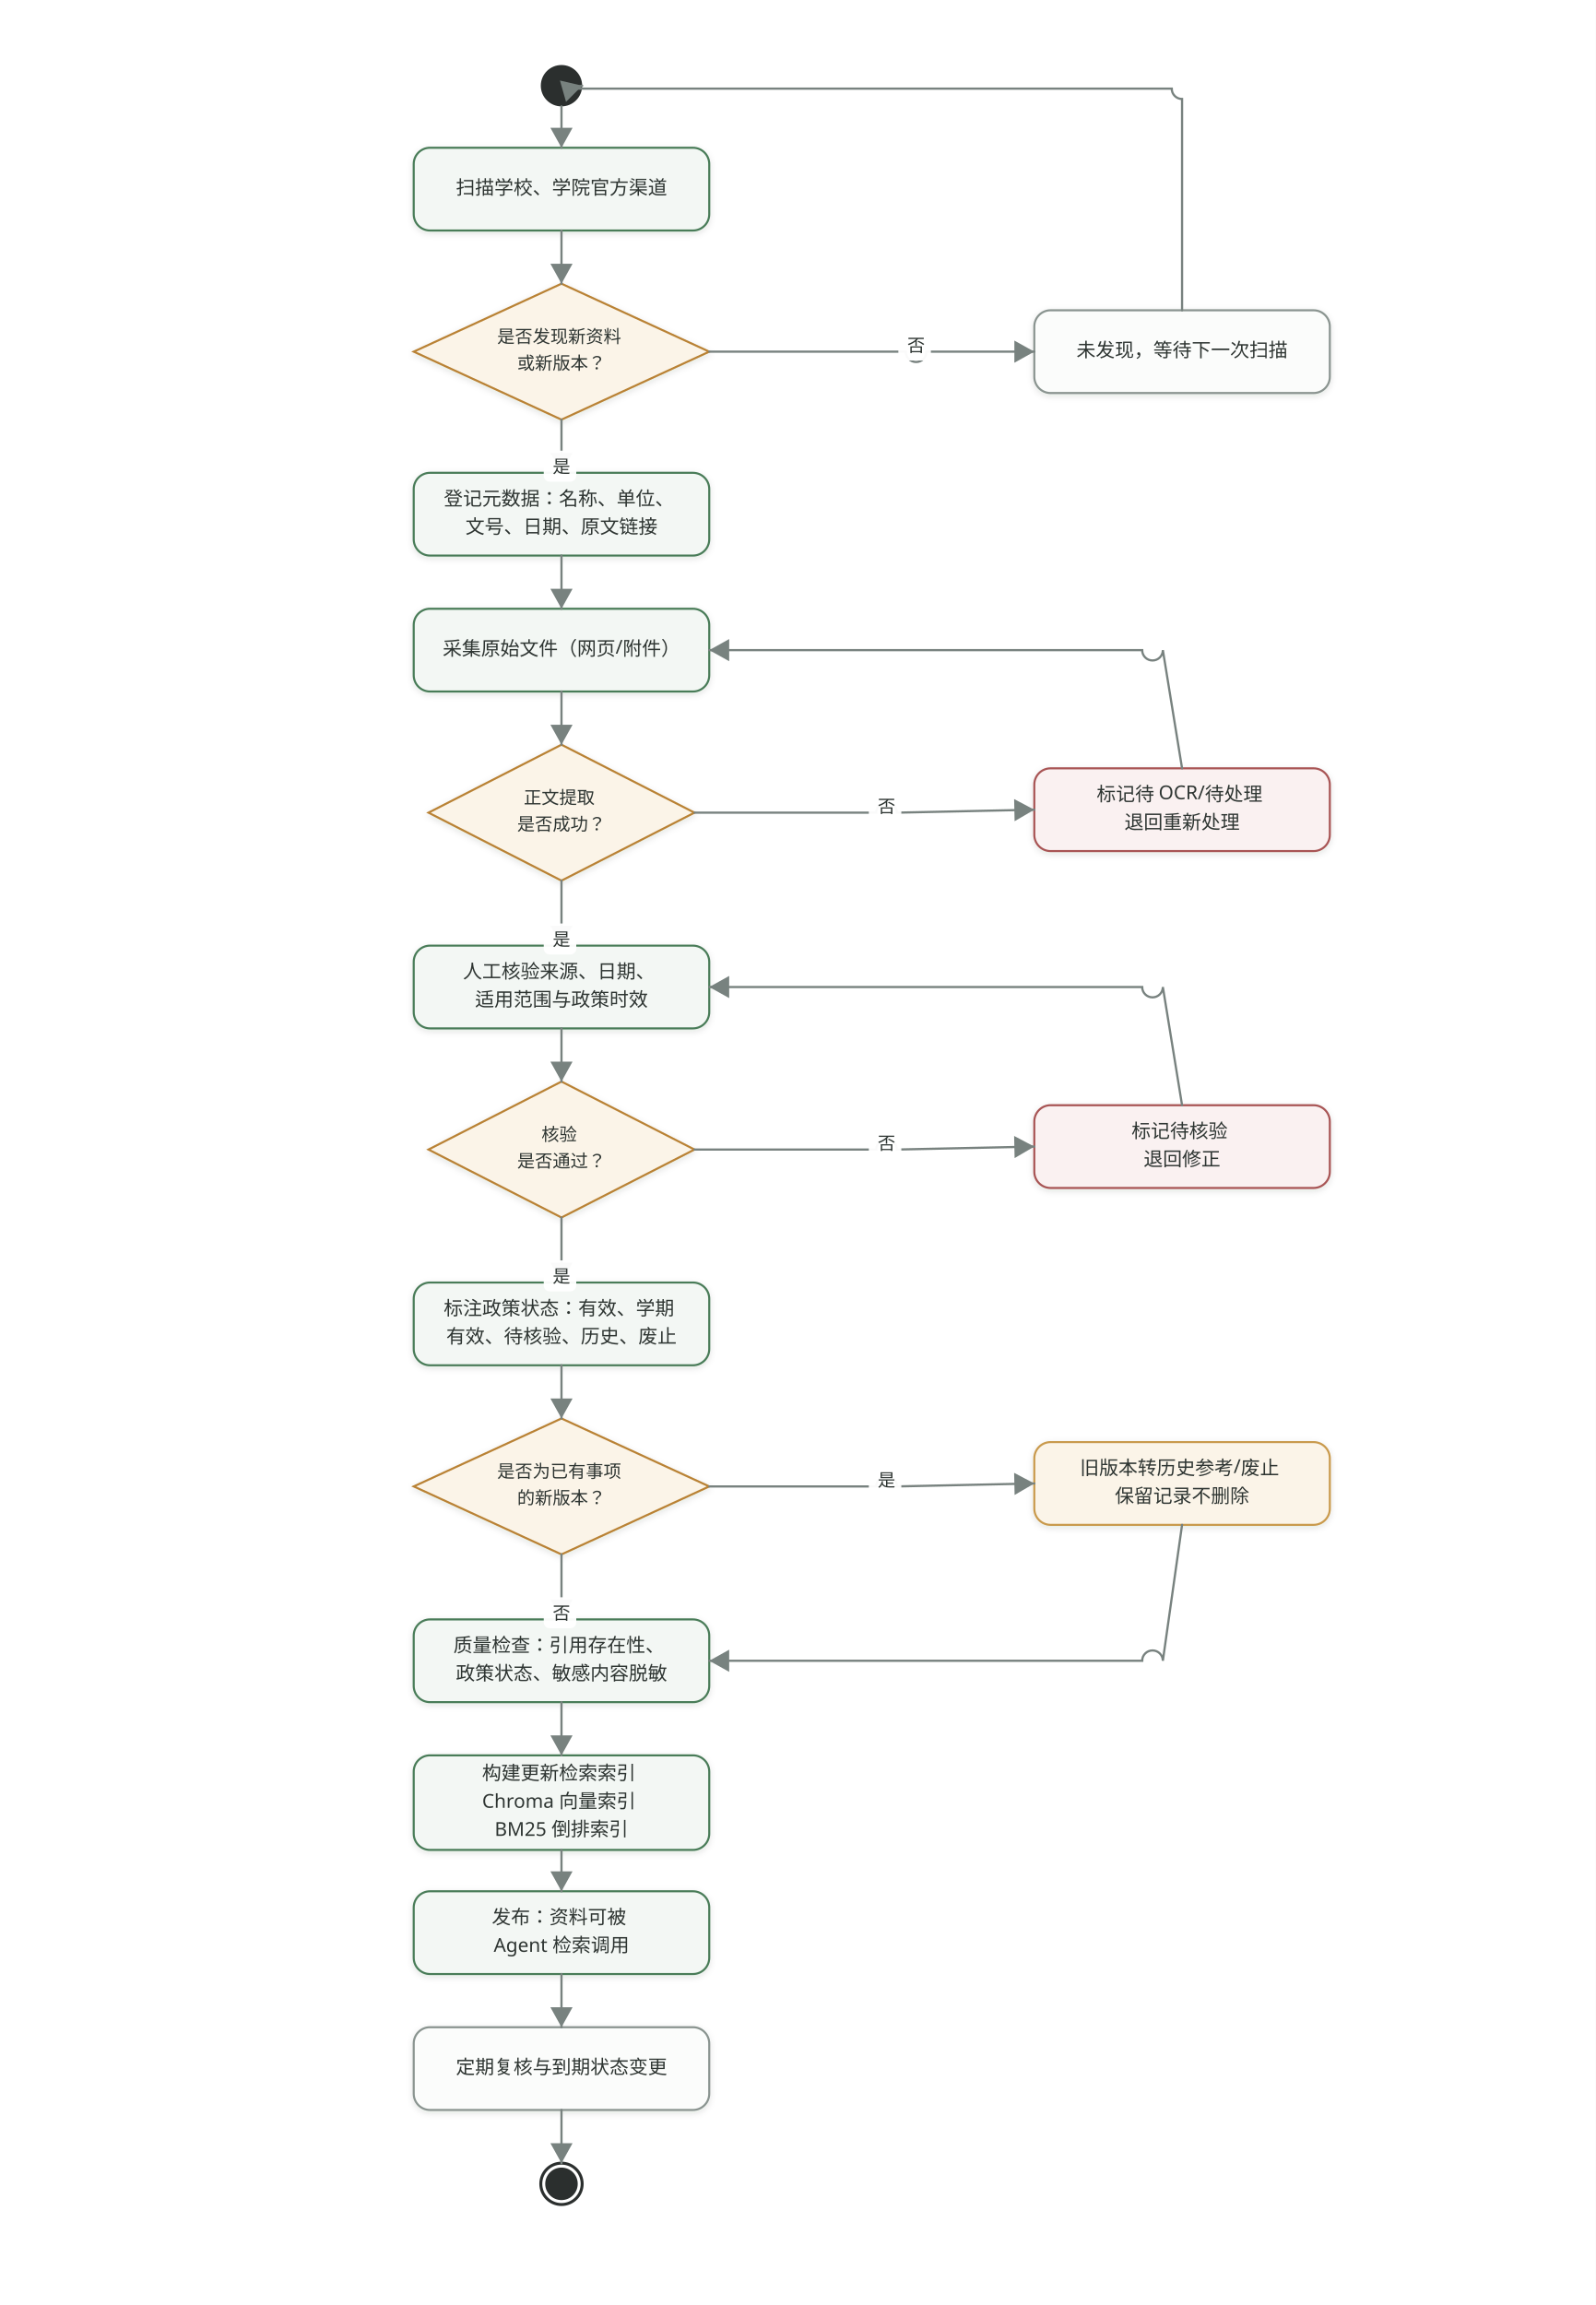
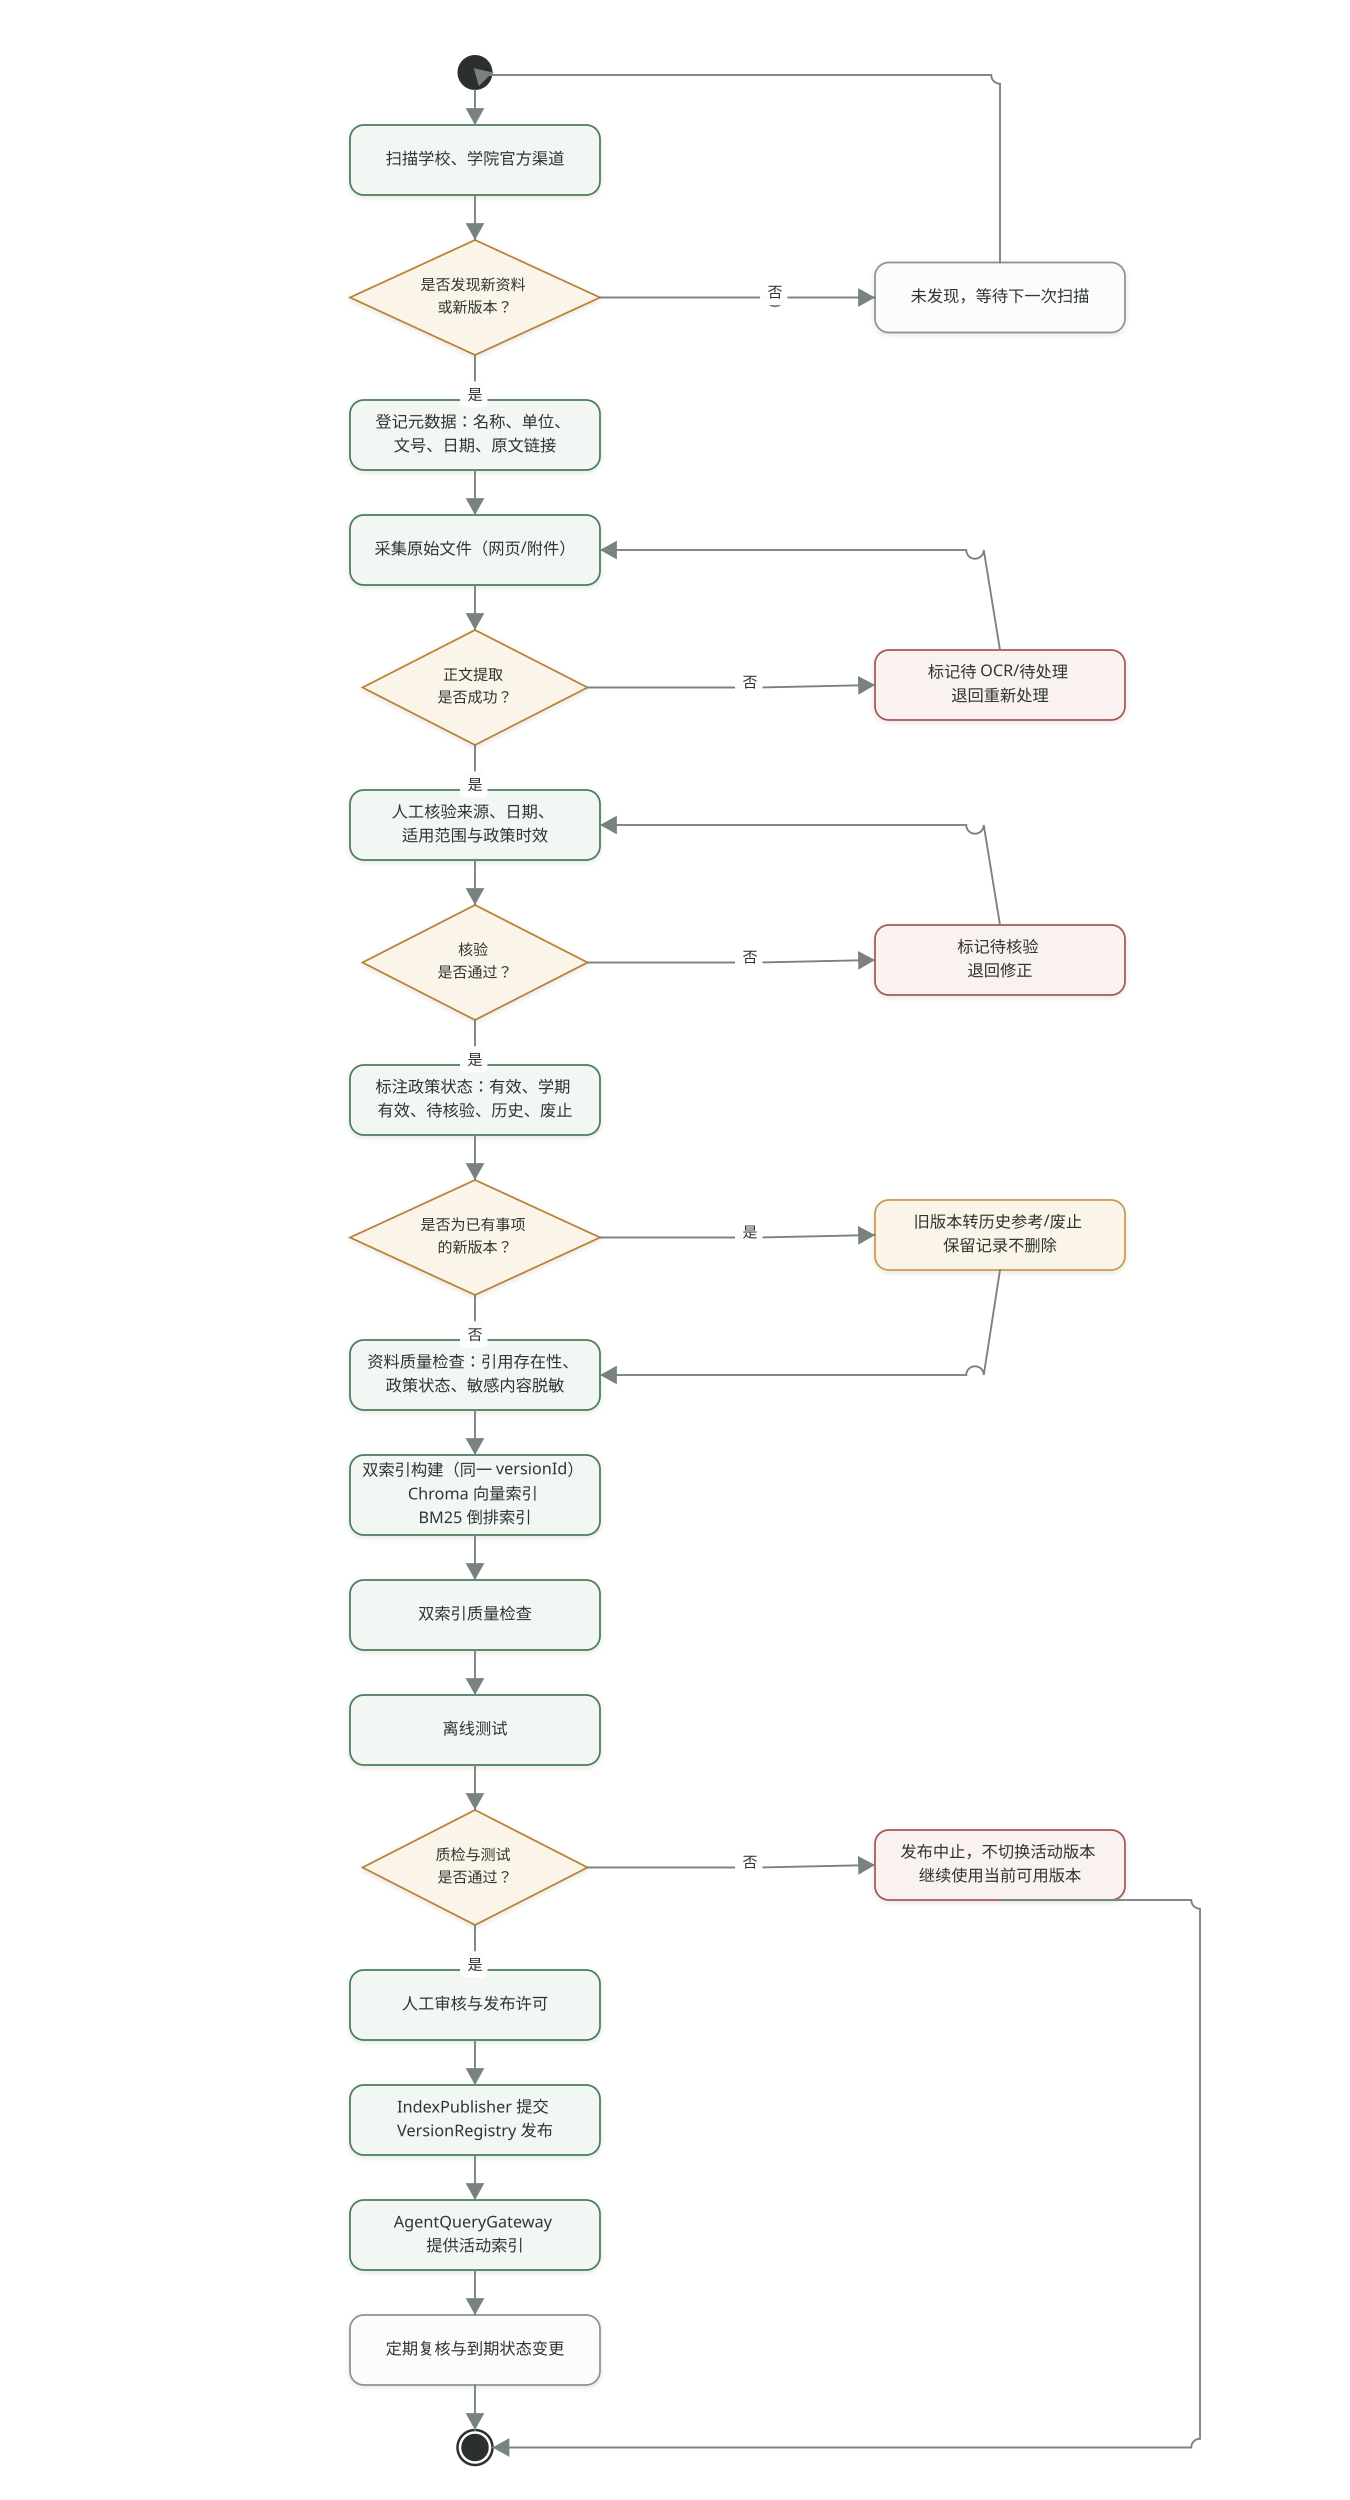
- <svg xmlns="http://www.w3.org/2000/svg" width="1080" height="1560" viewBox="0 0 1080 1560">
+ <svg xmlns="http://www.w3.org/2000/svg" width="1080" height="2000" viewBox="0 0 1080 2000">
  <defs>
    <filter id="soft" x="-30%" y="-30%" width="160%" height="160%">
      <feDropShadow dx="0" dy="1.4" stdDeviation="2.2" flood-color="#233028" flood-opacity="0.12" />
    </filter>
    <marker id="ar" markerWidth="12" markerHeight="12" refX="10" refY="6" orient="auto" markerUnits="strokeWidth">
      <path d="M1,1 L10,6 L1,11 Z" fill="#78827f" />
    </marker>
    <marker id="ard" markerWidth="12" markerHeight="12" refX="10" refY="6" orient="auto" markerUnits="strokeWidth">
      <path d="M1,1 L10,6 L1,11 Z" fill="#a85555" />
    </marker>
    <marker id="arr" markerWidth="12" markerHeight="12" refX="10" refY="6" orient="auto" markerUnits="strokeWidth">
      <path d="M1,1 L10,6 L1,11 Z" fill="#9aa5a1" />
    </marker>
  </defs>
-   <rect x="0" y="0" width="1080" height="1560" fill="#ffffff" />
+   <rect x="0" y="0" width="1080" height="2000" fill="#ffffff" />
  <circle cx="380" cy="58" r="14" fill="#2b2f2e" />
  <rect x="280.0" y="100.0" width="200.0" height="56.0" rx="11" fill="#f3f7f4" stroke="#4a7c59" stroke-width="1.4" filter="url(#soft)" />
  <text x="380" y="131.5" font-size="13" fill="#2e3532" text-anchor="middle" font-family="PingFang SC, Hiragino Sans GB, Microsoft YaHei, sans-serif">
    <tspan x="380" dy="0">扫描学校、学院官方渠道</tspan>
  </text>
  <polygon points="380,192 480,238 380,284 280,238" fill="#fbf4e8" stroke="#b98234" stroke-width="1.4" filter="url(#soft)" />
  <text x="380" y="232.0" font-size="12" fill="#2e3532" text-anchor="middle" font-family="PingFang SC, Hiragino Sans GB, Microsoft YaHei, sans-serif">
    <tspan x="380" dy="0">是否发现新资料</tspan>
    <tspan x="380" dy="18">或新版本？</tspan>
  </text>
  <rect x="700.0" y="210.0" width="200.0" height="56.0" rx="11" fill="#fbfcfb" stroke="#8a9490" stroke-width="1.4" filter="url(#soft)" />
  <text x="800" y="241.5" font-size="13" fill="#2e3532" text-anchor="middle" font-family="PingFang SC, Hiragino Sans GB, Microsoft YaHei, sans-serif">
    <tspan x="800" dy="0">未发现，等待下一次扫描</tspan>
  </text>
  <rect x="280.0" y="320.0" width="200.0" height="56.0" rx="11" fill="#f3f7f4" stroke="#4a7c59" stroke-width="1.4" filter="url(#soft)" />
  <text x="380" y="342.0" font-size="13" fill="#2e3532" text-anchor="middle" font-family="PingFang SC, Hiragino Sans GB, Microsoft YaHei, sans-serif">
    <tspan x="380" dy="0">登记元数据：名称、单位、</tspan>
    <tspan x="380" dy="19">文号、日期、原文链接</tspan>
  </text>
  <rect x="280.0" y="412.0" width="200.0" height="56.0" rx="11" fill="#f3f7f4" stroke="#4a7c59" stroke-width="1.4" filter="url(#soft)" />
  <text x="380" y="443.5" font-size="13" fill="#2e3532" text-anchor="middle" font-family="PingFang SC, Hiragino Sans GB, Microsoft YaHei, sans-serif">
    <tspan x="380" dy="0">采集原始文件（网页/附件）</tspan>
  </text>
  <polygon points="380,504 470,550 380,596 290,550" fill="#fbf4e8" stroke="#b98234" stroke-width="1.4" filter="url(#soft)" />
  <text x="380" y="544.0" font-size="12" fill="#2e3532" text-anchor="middle" font-family="PingFang SC, Hiragino Sans GB, Microsoft YaHei, sans-serif">
    <tspan x="380" dy="0">正文提取</tspan>
    <tspan x="380" dy="18">是否成功？</tspan>
  </text>
  <rect x="700.0" y="520.0" width="200.0" height="56.0" rx="11" fill="#faf1f1" stroke="#a85555" stroke-width="1.4" filter="url(#soft)" />
  <text x="800" y="542.0" font-size="13" fill="#2e3532" text-anchor="middle" font-family="PingFang SC, Hiragino Sans GB, Microsoft YaHei, sans-serif">
    <tspan x="800" dy="0">标记待 OCR/待处理</tspan>
    <tspan x="800" dy="19">退回重新处理</tspan>
  </text>
-   <rect x="280.0" y="640.0" width="200.0" height="56.0" rx="11" fill="#f3f7f4" stroke="#4a7c59" stroke-width="1.4" filter="url(#soft)" />
-   <text x="380" y="662.0" font-size="13" fill="#2e3532" text-anchor="middle" font-family="PingFang SC, Hiragino Sans GB, Microsoft YaHei, sans-serif">
+   <rect x="280.0" y="632.0" width="200.0" height="56.0" rx="11" fill="#f3f7f4" stroke="#4a7c59" stroke-width="1.4" filter="url(#soft)" />
+   <text x="380" y="654.0" font-size="13" fill="#2e3532" text-anchor="middle" font-family="PingFang SC, Hiragino Sans GB, Microsoft YaHei, sans-serif">
    <tspan x="380" dy="0">人工核验来源、日期、</tspan>
    <tspan x="380" dy="19">适用范围与政策时效</tspan>
  </text>
-   <polygon points="380,732 470,778 380,824 290,778" fill="#fbf4e8" stroke="#b98234" stroke-width="1.4" filter="url(#soft)" />
-   <text x="380" y="772.0" font-size="12" fill="#2e3532" text-anchor="middle" font-family="PingFang SC, Hiragino Sans GB, Microsoft YaHei, sans-serif">
+   <polygon points="380,724 470,770 380,816 290,770" fill="#fbf4e8" stroke="#b98234" stroke-width="1.4" filter="url(#soft)" />
+   <text x="380" y="764.0" font-size="12" fill="#2e3532" text-anchor="middle" font-family="PingFang SC, Hiragino Sans GB, Microsoft YaHei, sans-serif">
    <tspan x="380" dy="0">核验</tspan>
    <tspan x="380" dy="18">是否通过？</tspan>
  </text>
-   <rect x="700.0" y="748.0" width="200.0" height="56.0" rx="11" fill="#faf1f1" stroke="#a85555" stroke-width="1.4" filter="url(#soft)" />
-   <text x="800" y="770.0" font-size="13" fill="#2e3532" text-anchor="middle" font-family="PingFang SC, Hiragino Sans GB, Microsoft YaHei, sans-serif">
+   <rect x="700.0" y="740.0" width="200.0" height="56.0" rx="11" fill="#faf1f1" stroke="#a85555" stroke-width="1.4" filter="url(#soft)" />
+   <text x="800" y="762.0" font-size="13" fill="#2e3532" text-anchor="middle" font-family="PingFang SC, Hiragino Sans GB, Microsoft YaHei, sans-serif">
    <tspan x="800" dy="0">标记待核验</tspan>
    <tspan x="800" dy="19">退回修正</tspan>
  </text>
-   <rect x="280.0" y="868.0" width="200.0" height="56.0" rx="11" fill="#f3f7f4" stroke="#4a7c59" stroke-width="1.4" filter="url(#soft)" />
-   <text x="380" y="890.0" font-size="13" fill="#2e3532" text-anchor="middle" font-family="PingFang SC, Hiragino Sans GB, Microsoft YaHei, sans-serif">
+   <rect x="280.0" y="852.0" width="200.0" height="56.0" rx="11" fill="#f3f7f4" stroke="#4a7c59" stroke-width="1.4" filter="url(#soft)" />
+   <text x="380" y="874.0" font-size="13" fill="#2e3532" text-anchor="middle" font-family="PingFang SC, Hiragino Sans GB, Microsoft YaHei, sans-serif">
    <tspan x="380" dy="0">标注政策状态：有效、学期</tspan>
    <tspan x="380" dy="19">有效、待核验、历史、废止</tspan>
  </text>
-   <polygon points="380,960 480,1006 380,1052 280,1006" fill="#fbf4e8" stroke="#b98234" stroke-width="1.4" filter="url(#soft)" />
-   <text x="380" y="1000.0" font-size="12" fill="#2e3532" text-anchor="middle" font-family="PingFang SC, Hiragino Sans GB, Microsoft YaHei, sans-serif">
+   <polygon points="380,944 480,990 380,1036 280,990" fill="#fbf4e8" stroke="#b98234" stroke-width="1.4" filter="url(#soft)" />
+   <text x="380" y="984.0" font-size="12" fill="#2e3532" text-anchor="middle" font-family="PingFang SC, Hiragino Sans GB, Microsoft YaHei, sans-serif">
    <tspan x="380" dy="0">是否为已有事项</tspan>
    <tspan x="380" dy="18">的新版本？</tspan>
  </text>
-   <rect x="700.0" y="976.0" width="200.0" height="56.0" rx="11" fill="#fbf4e8" stroke="#c99a4d" stroke-width="1.4" filter="url(#soft)" />
-   <text x="800" y="998.0" font-size="13" fill="#2e3532" text-anchor="middle" font-family="PingFang SC, Hiragino Sans GB, Microsoft YaHei, sans-serif">
+   <rect x="700.0" y="960.0" width="200.0" height="56.0" rx="11" fill="#fbf4e8" stroke="#c99a4d" stroke-width="1.4" filter="url(#soft)" />
+   <text x="800" y="982.0" font-size="13" fill="#2e3532" text-anchor="middle" font-family="PingFang SC, Hiragino Sans GB, Microsoft YaHei, sans-serif">
    <tspan x="800" dy="0">旧版本转历史参考/废止</tspan>
    <tspan x="800" dy="19">保留记录不删除</tspan>
  </text>
-   <rect x="280.0" y="1096.0" width="200.0" height="56.0" rx="11" fill="#f3f7f4" stroke="#4a7c59" stroke-width="1.4" filter="url(#soft)" />
-   <text x="380" y="1118.0" font-size="13" fill="#2e3532" text-anchor="middle" font-family="PingFang SC, Hiragino Sans GB, Microsoft YaHei, sans-serif">
-     <tspan x="380" dy="0">质量检查：引用存在性、</tspan>
+   <rect x="280.0" y="1072.0" width="200.0" height="56.0" rx="11" fill="#f3f7f4" stroke="#4a7c59" stroke-width="1.4" filter="url(#soft)" />
+   <text x="380" y="1094.0" font-size="13" fill="#2e3532" text-anchor="middle" font-family="PingFang SC, Hiragino Sans GB, Microsoft YaHei, sans-serif">
+     <tspan x="380" dy="0">资料质量检查：引用存在性、</tspan>
    <tspan x="380" dy="19">政策状态、敏感内容脱敏</tspan>
  </text>
-   <rect x="280.0" y="1188.0" width="200.0" height="64.0" rx="11" fill="#f3f7f4" stroke="#4a7c59" stroke-width="1.4" filter="url(#soft)" />
-   <text x="380" y="1204.5" font-size="13" fill="#2e3532" text-anchor="middle" font-family="PingFang SC, Hiragino Sans GB, Microsoft YaHei, sans-serif">
-     <tspan x="380" dy="0">构建更新检索索引</tspan>
+   <rect x="280.0" y="1164.0" width="200.0" height="64.0" rx="11" fill="#f3f7f4" stroke="#4a7c59" stroke-width="1.4" filter="url(#soft)" />
+   <text x="380" y="1180.5" font-size="13" fill="#2e3532" text-anchor="middle" font-family="PingFang SC, Hiragino Sans GB, Microsoft YaHei, sans-serif">
+     <tspan x="380" dy="0">双索引构建（同一 versionId）</tspan>
    <tspan x="380" dy="19">Chroma 向量索引</tspan>
    <tspan x="380" dy="19">BM25 倒排索引</tspan>
  </text>
-   <rect x="280.0" y="1280.0" width="200.0" height="56.0" rx="11" fill="#f3f7f4" stroke="#4a7c59" stroke-width="1.4" filter="url(#soft)" />
-   <text x="380" y="1302.0" font-size="13" fill="#2e3532" text-anchor="middle" font-family="PingFang SC, Hiragino Sans GB, Microsoft YaHei, sans-serif">
-     <tspan x="380" dy="0">发布：资料可被</tspan>
-     <tspan x="380" dy="19">Agent 检索调用</tspan>
+   <rect x="280.0" y="1264.0" width="200.0" height="56.0" rx="11" fill="#f3f7f4" stroke="#4a7c59" stroke-width="1.4" filter="url(#soft)" />
+   <text x="380" y="1295.5" font-size="13" fill="#2e3532" text-anchor="middle" font-family="PingFang SC, Hiragino Sans GB, Microsoft YaHei, sans-serif">
+     <tspan x="380" dy="0">双索引质量检查</tspan>
  </text>
-   <rect x="280.0" y="1372.0" width="200.0" height="56.0" rx="11" fill="#fbfcfb" stroke="#8a9490" stroke-width="1.4" filter="url(#soft)" />
-   <text x="380" y="1403.5" font-size="13" fill="#2e3532" text-anchor="middle" font-family="PingFang SC, Hiragino Sans GB, Microsoft YaHei, sans-serif">
+   <rect x="280.0" y="1356.0" width="200.0" height="56.0" rx="11" fill="#f3f7f4" stroke="#4a7c59" stroke-width="1.4" filter="url(#soft)" />
+   <text x="380" y="1387.5" font-size="13" fill="#2e3532" text-anchor="middle" font-family="PingFang SC, Hiragino Sans GB, Microsoft YaHei, sans-serif">
+     <tspan x="380" dy="0">离线测试</tspan>
+   </text>
+   <polygon points="380,1448 470,1494 380,1540 290,1494" fill="#fbf4e8" stroke="#b98234" stroke-width="1.4" filter="url(#soft)" />
+   <text x="380" y="1488.0" font-size="12" fill="#2e3532" text-anchor="middle" font-family="PingFang SC, Hiragino Sans GB, Microsoft YaHei, sans-serif">
+     <tspan x="380" dy="0">质检与测试</tspan>
+     <tspan x="380" dy="18">是否通过？</tspan>
+   </text>
+   <rect x="700.0" y="1464.0" width="200.0" height="56.0" rx="11" fill="#faf1f1" stroke="#a85555" stroke-width="1.4" filter="url(#soft)" />
+   <text x="800" y="1486.0" font-size="13" fill="#2e3532" text-anchor="middle" font-family="PingFang SC, Hiragino Sans GB, Microsoft YaHei, sans-serif">
+     <tspan x="800" dy="0">发布中止，不切换活动版本</tspan>
+     <tspan x="800" dy="19">继续使用当前可用版本</tspan>
+   </text>
+   <rect x="280.0" y="1576.0" width="200.0" height="56.0" rx="11" fill="#f3f7f4" stroke="#4a7c59" stroke-width="1.4" filter="url(#soft)" />
+   <text x="380" y="1607.5" font-size="13" fill="#2e3532" text-anchor="middle" font-family="PingFang SC, Hiragino Sans GB, Microsoft YaHei, sans-serif">
+     <tspan x="380" dy="0">人工审核与发布许可</tspan>
+   </text>
+   <rect x="280.0" y="1668.0" width="200.0" height="56.0" rx="11" fill="#f3f7f4" stroke="#4a7c59" stroke-width="1.4" filter="url(#soft)" />
+   <text x="380" y="1690.0" font-size="13" fill="#2e3532" text-anchor="middle" font-family="PingFang SC, Hiragino Sans GB, Microsoft YaHei, sans-serif">
+     <tspan x="380" dy="0">IndexPublisher 提交</tspan>
+     <tspan x="380" dy="19">VersionRegistry 发布</tspan>
+   </text>
+   <rect x="280.0" y="1760.0" width="200.0" height="56.0" rx="11" fill="#f3f7f4" stroke="#4a7c59" stroke-width="1.4" filter="url(#soft)" />
+   <text x="380" y="1782.0" font-size="13" fill="#2e3532" text-anchor="middle" font-family="PingFang SC, Hiragino Sans GB, Microsoft YaHei, sans-serif">
+     <tspan x="380" dy="0">AgentQueryGateway</tspan>
+     <tspan x="380" dy="19">提供活动索引</tspan>
+   </text>
+   <rect x="280.0" y="1852.0" width="200.0" height="56.0" rx="11" fill="#fbfcfb" stroke="#8a9490" stroke-width="1.4" filter="url(#soft)" />
+   <text x="380" y="1883.5" font-size="13" fill="#2e3532" text-anchor="middle" font-family="PingFang SC, Hiragino Sans GB, Microsoft YaHei, sans-serif">
    <tspan x="380" dy="0">定期复核与到期状态变更</tspan>
  </text>
-   <circle cx="380" cy="1478" r="14" fill="#ffffff" stroke="#2b2f2e" stroke-width="2" />
-   <circle cx="380" cy="1478" r="11" fill="#2b2f2e" />
+   <circle cx="380" cy="1958" r="14" fill="#ffffff" stroke="#2b2f2e" stroke-width="2" />
+   <circle cx="380" cy="1958" r="11" fill="#2b2f2e" />
  <path d="M 380.0,72.0 L 380.0,100.0" fill="none" stroke="#78827f" stroke-width="1.5" stroke-linecap="round" marker-end="url(#ar)" />
  <path d="M 380.0,156.0 L 380.0,192.0" fill="none" stroke="#78827f" stroke-width="1.5" stroke-linecap="round" marker-end="url(#ar)" />
  <path d="M 480.0,238.0 L 613.0,238.0 A 7.0,7.0 0 0 0 627.0,238.0 L 700.0,238.0" fill="none" stroke="#78827f" stroke-width="1.5" stroke-linecap="round" marker-end="url(#ar)" />
  <rect x="608" y="223" width="22" height="21" rx="4" fill="#ffffff" opacity="0.96" />
  <text x="620" y="238" font-size="12" fill="#2e3532" text-anchor="middle" font-family="PingFang SC, Hiragino Sans GB, Microsoft YaHei, sans-serif">否</text>
  <path d="M 800.0,210.0 L 800.0,67.0 A 7.0,7.0 0 0 1 793.0,60.0 L 387.0,60.0 A 7.0,7.0 0 0 0 387.0,60.0 L 394.0,58.0" fill="none" stroke="#78827f" stroke-width="1.5" stroke-linecap="round" marker-end="url(#ar)" />
  <path d="M 380.0,284.0 L 380.0,320.0" fill="none" stroke="#78827f" stroke-width="1.5" stroke-linecap="round" marker-end="url(#ar)" />
  <rect x="368" y="305" width="22" height="21" rx="4" fill="#ffffff" opacity="0.96" />
  <text x="380" y="320" font-size="12" fill="#2e3532" text-anchor="middle" font-family="PingFang SC, Hiragino Sans GB, Microsoft YaHei, sans-serif">是</text>
  <path d="M 380.0,376.0 L 380.0,412.0" fill="none" stroke="#78827f" stroke-width="1.5" stroke-linecap="round" marker-end="url(#ar)" />
  <path d="M 380.0,468.0 L 380.0,504.0" fill="none" stroke="#78827f" stroke-width="1.5" stroke-linecap="round" marker-end="url(#ar)" />
  <path d="M 470.0,550.0 L 593.0,550.0 A 7.0,7.0 0 0 1 607.0,550.0 L 700.0,548.0" fill="none" stroke="#78827f" stroke-width="1.5" stroke-linecap="round" marker-end="url(#ar)" />
  <rect x="588" y="535" width="22" height="21" rx="4" fill="#ffffff" opacity="0.96" />
  <text x="600" y="550" font-size="12" fill="#2e3532" text-anchor="middle" font-family="PingFang SC, Hiragino Sans GB, Microsoft YaHei, sans-serif">否</text>
  <path d="M 800.0,520.0 L 787.0,440.0 A 7.0,7.0 0 0 1 773.0,440.0 L 480.0,440.0" fill="none" stroke="#78827f" stroke-width="1.5" stroke-linecap="round" marker-end="url(#ar)" />
-   <path d="M 380.0,596.0 L 380.0,640.0" fill="none" stroke="#78827f" stroke-width="1.5" stroke-linecap="round" marker-end="url(#ar)" />
-   <rect x="368" y="625" width="22" height="21" rx="4" fill="#ffffff" opacity="0.96" />
-   <text x="380" y="640" font-size="12" fill="#2e3532" text-anchor="middle" font-family="PingFang SC, Hiragino Sans GB, Microsoft YaHei, sans-serif">是</text>
-   <path d="M 380.0,696.0 L 380.0,732.0" fill="none" stroke="#78827f" stroke-width="1.5" stroke-linecap="round" marker-end="url(#ar)" />
-   <path d="M 470.0,778.0 L 593.0,778.0 A 7.0,7.0 0 0 1 607.0,778.0 L 700.0,776.0" fill="none" stroke="#78827f" stroke-width="1.5" stroke-linecap="round" marker-end="url(#ar)" />
-   <rect x="588" y="763" width="22" height="21" rx="4" fill="#ffffff" opacity="0.96" />
-   <text x="600" y="778" font-size="12" fill="#2e3532" text-anchor="middle" font-family="PingFang SC, Hiragino Sans GB, Microsoft YaHei, sans-serif">否</text>
-   <path d="M 800.0,748.0 L 787.0,668.0 A 7.0,7.0 0 0 1 773.0,668.0 L 480.0,668.0" fill="none" stroke="#78827f" stroke-width="1.5" stroke-linecap="round" marker-end="url(#ar)" />
-   <path d="M 380.0,824.0 L 380.0,868.0" fill="none" stroke="#78827f" stroke-width="1.5" stroke-linecap="round" marker-end="url(#ar)" />
-   <rect x="368" y="853" width="22" height="21" rx="4" fill="#ffffff" opacity="0.96" />
-   <text x="380" y="868" font-size="12" fill="#2e3532" text-anchor="middle" font-family="PingFang SC, Hiragino Sans GB, Microsoft YaHei, sans-serif">是</text>
-   <path d="M 380.0,924.0 L 380.0,960.0" fill="none" stroke="#78827f" stroke-width="1.5" stroke-linecap="round" marker-end="url(#ar)" />
-   <path d="M 480.0,1006.0 L 593.0,1006.0 A 7.0,7.0 0 0 1 607.0,1006.0 L 700.0,1004.0" fill="none" stroke="#78827f" stroke-width="1.5" stroke-linecap="round" marker-end="url(#ar)" />
-   <rect x="588" y="991" width="22" height="21" rx="4" fill="#ffffff" opacity="0.96" />
-   <text x="600" y="1006" font-size="12" fill="#2e3532" text-anchor="middle" font-family="PingFang SC, Hiragino Sans GB, Microsoft YaHei, sans-serif">是</text>
-   <path d="M 380.0,1052.0 L 380.0,1096.0" fill="none" stroke="#78827f" stroke-width="1.5" stroke-linecap="round" marker-end="url(#ar)" />
-   <rect x="368" y="1081" width="22" height="21" rx="4" fill="#ffffff" opacity="0.96" />
-   <text x="380" y="1096" font-size="12" fill="#2e3532" text-anchor="middle" font-family="PingFang SC, Hiragino Sans GB, Microsoft YaHei, sans-serif">否</text>
-   <path d="M 800.0,1032.0 L 787.0,1124.0 A 7.0,7.0 0 0 0 773.0,1124.0 L 480.0,1124.0" fill="none" stroke="#78827f" stroke-width="1.5" stroke-linecap="round" marker-end="url(#ar)" />
-   <path d="M 380.0,1152.0 L 380.0,1188.0" fill="none" stroke="#78827f" stroke-width="1.5" stroke-linecap="round" marker-end="url(#ar)" />
-   <path d="M 380.0,1252.0 L 380.0,1280.0" fill="none" stroke="#78827f" stroke-width="1.5" stroke-linecap="round" marker-end="url(#ar)" />
-   <path d="M 380.0,1336.0 L 380.0,1372.0" fill="none" stroke="#78827f" stroke-width="1.5" stroke-linecap="round" marker-end="url(#ar)" />
-   <path d="M 380.0,1428.0 L 380.0,1464.0" fill="none" stroke="#78827f" stroke-width="1.5" stroke-linecap="round" marker-end="url(#ar)" />
+   <path d="M 380.0,596.0 L 380.0,632.0" fill="none" stroke="#78827f" stroke-width="1.5" stroke-linecap="round" marker-end="url(#ar)" />
+   <rect x="368" y="617" width="22" height="21" rx="4" fill="#ffffff" opacity="0.96" />
+   <text x="380" y="632" font-size="12" fill="#2e3532" text-anchor="middle" font-family="PingFang SC, Hiragino Sans GB, Microsoft YaHei, sans-serif">是</text>
+   <path d="M 380.0,688.0 L 380.0,724.0" fill="none" stroke="#78827f" stroke-width="1.5" stroke-linecap="round" marker-end="url(#ar)" />
+   <path d="M 470.0,770.0 L 593.0,770.0 A 7.0,7.0 0 0 1 607.0,770.0 L 700.0,768.0" fill="none" stroke="#78827f" stroke-width="1.5" stroke-linecap="round" marker-end="url(#ar)" />
+   <rect x="588" y="755" width="22" height="21" rx="4" fill="#ffffff" opacity="0.96" />
+   <text x="600" y="770" font-size="12" fill="#2e3532" text-anchor="middle" font-family="PingFang SC, Hiragino Sans GB, Microsoft YaHei, sans-serif">否</text>
+   <path d="M 800.0,740.0 L 787.0,660.0 A 7.0,7.0 0 0 1 773.0,660.0 L 480.0,660.0" fill="none" stroke="#78827f" stroke-width="1.5" stroke-linecap="round" marker-end="url(#ar)" />
+   <path d="M 380.0,816.0 L 380.0,852.0" fill="none" stroke="#78827f" stroke-width="1.5" stroke-linecap="round" marker-end="url(#ar)" />
+   <rect x="368" y="837" width="22" height="21" rx="4" fill="#ffffff" opacity="0.96" />
+   <text x="380" y="852" font-size="12" fill="#2e3532" text-anchor="middle" font-family="PingFang SC, Hiragino Sans GB, Microsoft YaHei, sans-serif">是</text>
+   <path d="M 380.0,908.0 L 380.0,944.0" fill="none" stroke="#78827f" stroke-width="1.5" stroke-linecap="round" marker-end="url(#ar)" />
+   <path d="M 480.0,990.0 L 593.0,990.0 A 7.0,7.0 0 0 1 607.0,990.0 L 700.0,988.0" fill="none" stroke="#78827f" stroke-width="1.5" stroke-linecap="round" marker-end="url(#ar)" />
+   <rect x="588" y="975" width="22" height="21" rx="4" fill="#ffffff" opacity="0.96" />
+   <text x="600" y="990" font-size="12" fill="#2e3532" text-anchor="middle" font-family="PingFang SC, Hiragino Sans GB, Microsoft YaHei, sans-serif">是</text>
+   <path d="M 380.0,1036.0 L 380.0,1072.0" fill="none" stroke="#78827f" stroke-width="1.5" stroke-linecap="round" marker-end="url(#ar)" />
+   <rect x="368" y="1057" width="22" height="21" rx="4" fill="#ffffff" opacity="0.96" />
+   <text x="380" y="1072" font-size="12" fill="#2e3532" text-anchor="middle" font-family="PingFang SC, Hiragino Sans GB, Microsoft YaHei, sans-serif">否</text>
+   <path d="M 800.0,1016.0 L 787.0,1100.0 A 7.0,7.0 0 0 0 773.0,1100.0 L 480.0,1100.0" fill="none" stroke="#78827f" stroke-width="1.5" stroke-linecap="round" marker-end="url(#ar)" />
+   <path d="M 380.0,1128.0 L 380.0,1164.0" fill="none" stroke="#78827f" stroke-width="1.5" stroke-linecap="round" marker-end="url(#ar)" />
+   <path d="M 380.0,1228.0 L 380.0,1264.0" fill="none" stroke="#78827f" stroke-width="1.5" stroke-linecap="round" marker-end="url(#ar)" />
+   <path d="M 380.0,1320.0 L 380.0,1356.0" fill="none" stroke="#78827f" stroke-width="1.5" stroke-linecap="round" marker-end="url(#ar)" />
+   <path d="M 380.0,1412.0 L 380.0,1448.0" fill="none" stroke="#78827f" stroke-width="1.5" stroke-linecap="round" marker-end="url(#ar)" />
+   <path d="M 380.0,1540.0 L 380.0,1576.0" fill="none" stroke="#78827f" stroke-width="1.5" stroke-linecap="round" marker-end="url(#ar)" />
+   <rect x="368" y="1561" width="22" height="21" rx="4" fill="#ffffff" opacity="0.96" />
+   <text x="380" y="1576" font-size="12" fill="#2e3532" text-anchor="middle" font-family="PingFang SC, Hiragino Sans GB, Microsoft YaHei, sans-serif">是</text>
+   <path d="M 470.0,1494.0 L 593.0,1494.0 A 7.0,7.0 0 0 1 607.0,1494.0 L 700.0,1492.0" fill="none" stroke="#78827f" stroke-width="1.5" stroke-linecap="round" marker-end="url(#ar)" />
+   <rect x="588" y="1479" width="22" height="21" rx="4" fill="#ffffff" opacity="0.96" />
+   <text x="600" y="1494" font-size="12" fill="#2e3532" text-anchor="middle" font-family="PingFang SC, Hiragino Sans GB, Microsoft YaHei, sans-serif">否</text>
+   <path d="M 800.0,1520.0 L 953.0,1520.0 A 7.0,7.0 0 0 0 960.0,1527.0 L 960.0,1951.0 A 7.0,7.0 0 0 0 953.0,1958.0 L 394.0,1958.0" fill="none" stroke="#78827f" stroke-width="1.5" stroke-linecap="round" marker-end="url(#ar)" />
+   <path d="M 380.0,1632.0 L 380.0,1668.0" fill="none" stroke="#78827f" stroke-width="1.5" stroke-linecap="round" marker-end="url(#ar)" />
+   <path d="M 380.0,1724.0 L 380.0,1760.0" fill="none" stroke="#78827f" stroke-width="1.5" stroke-linecap="round" marker-end="url(#ar)" />
+   <path d="M 380.0,1816.0 L 380.0,1852.0" fill="none" stroke="#78827f" stroke-width="1.5" stroke-linecap="round" marker-end="url(#ar)" />
+   <path d="M 380.0,1908.0 L 380.0,1944.0" fill="none" stroke="#78827f" stroke-width="1.5" stroke-linecap="round" marker-end="url(#ar)" />
</svg>
